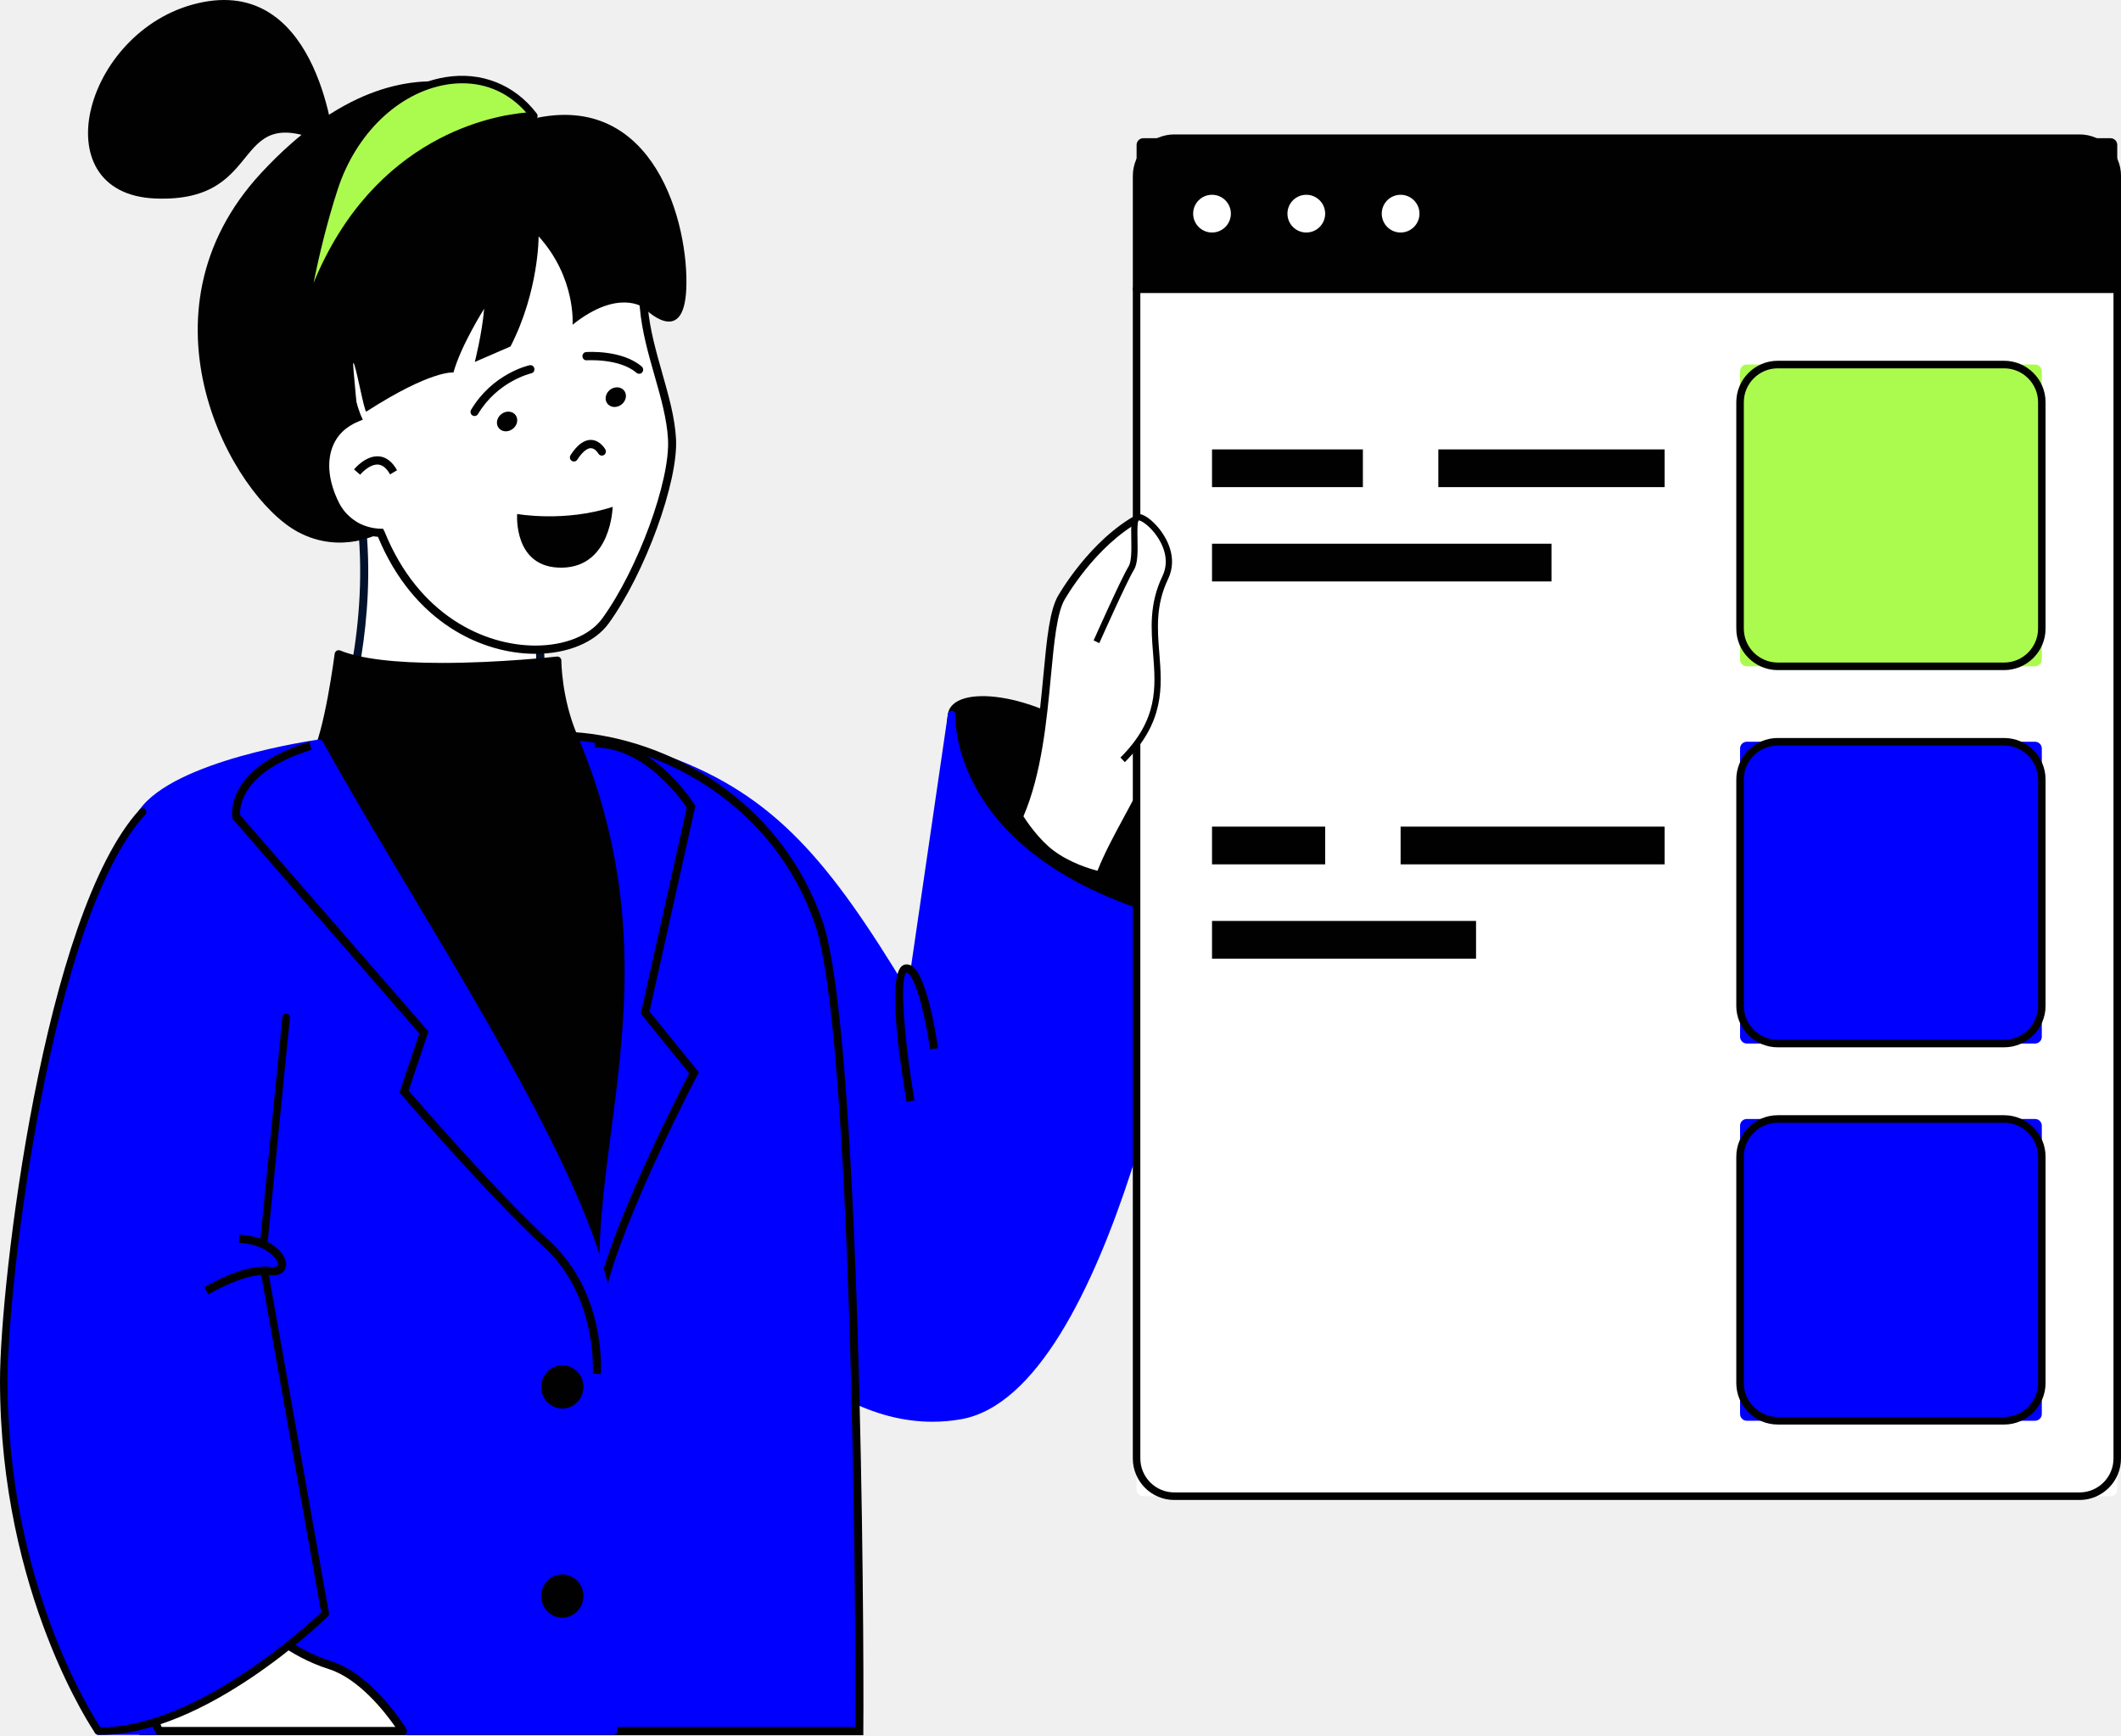
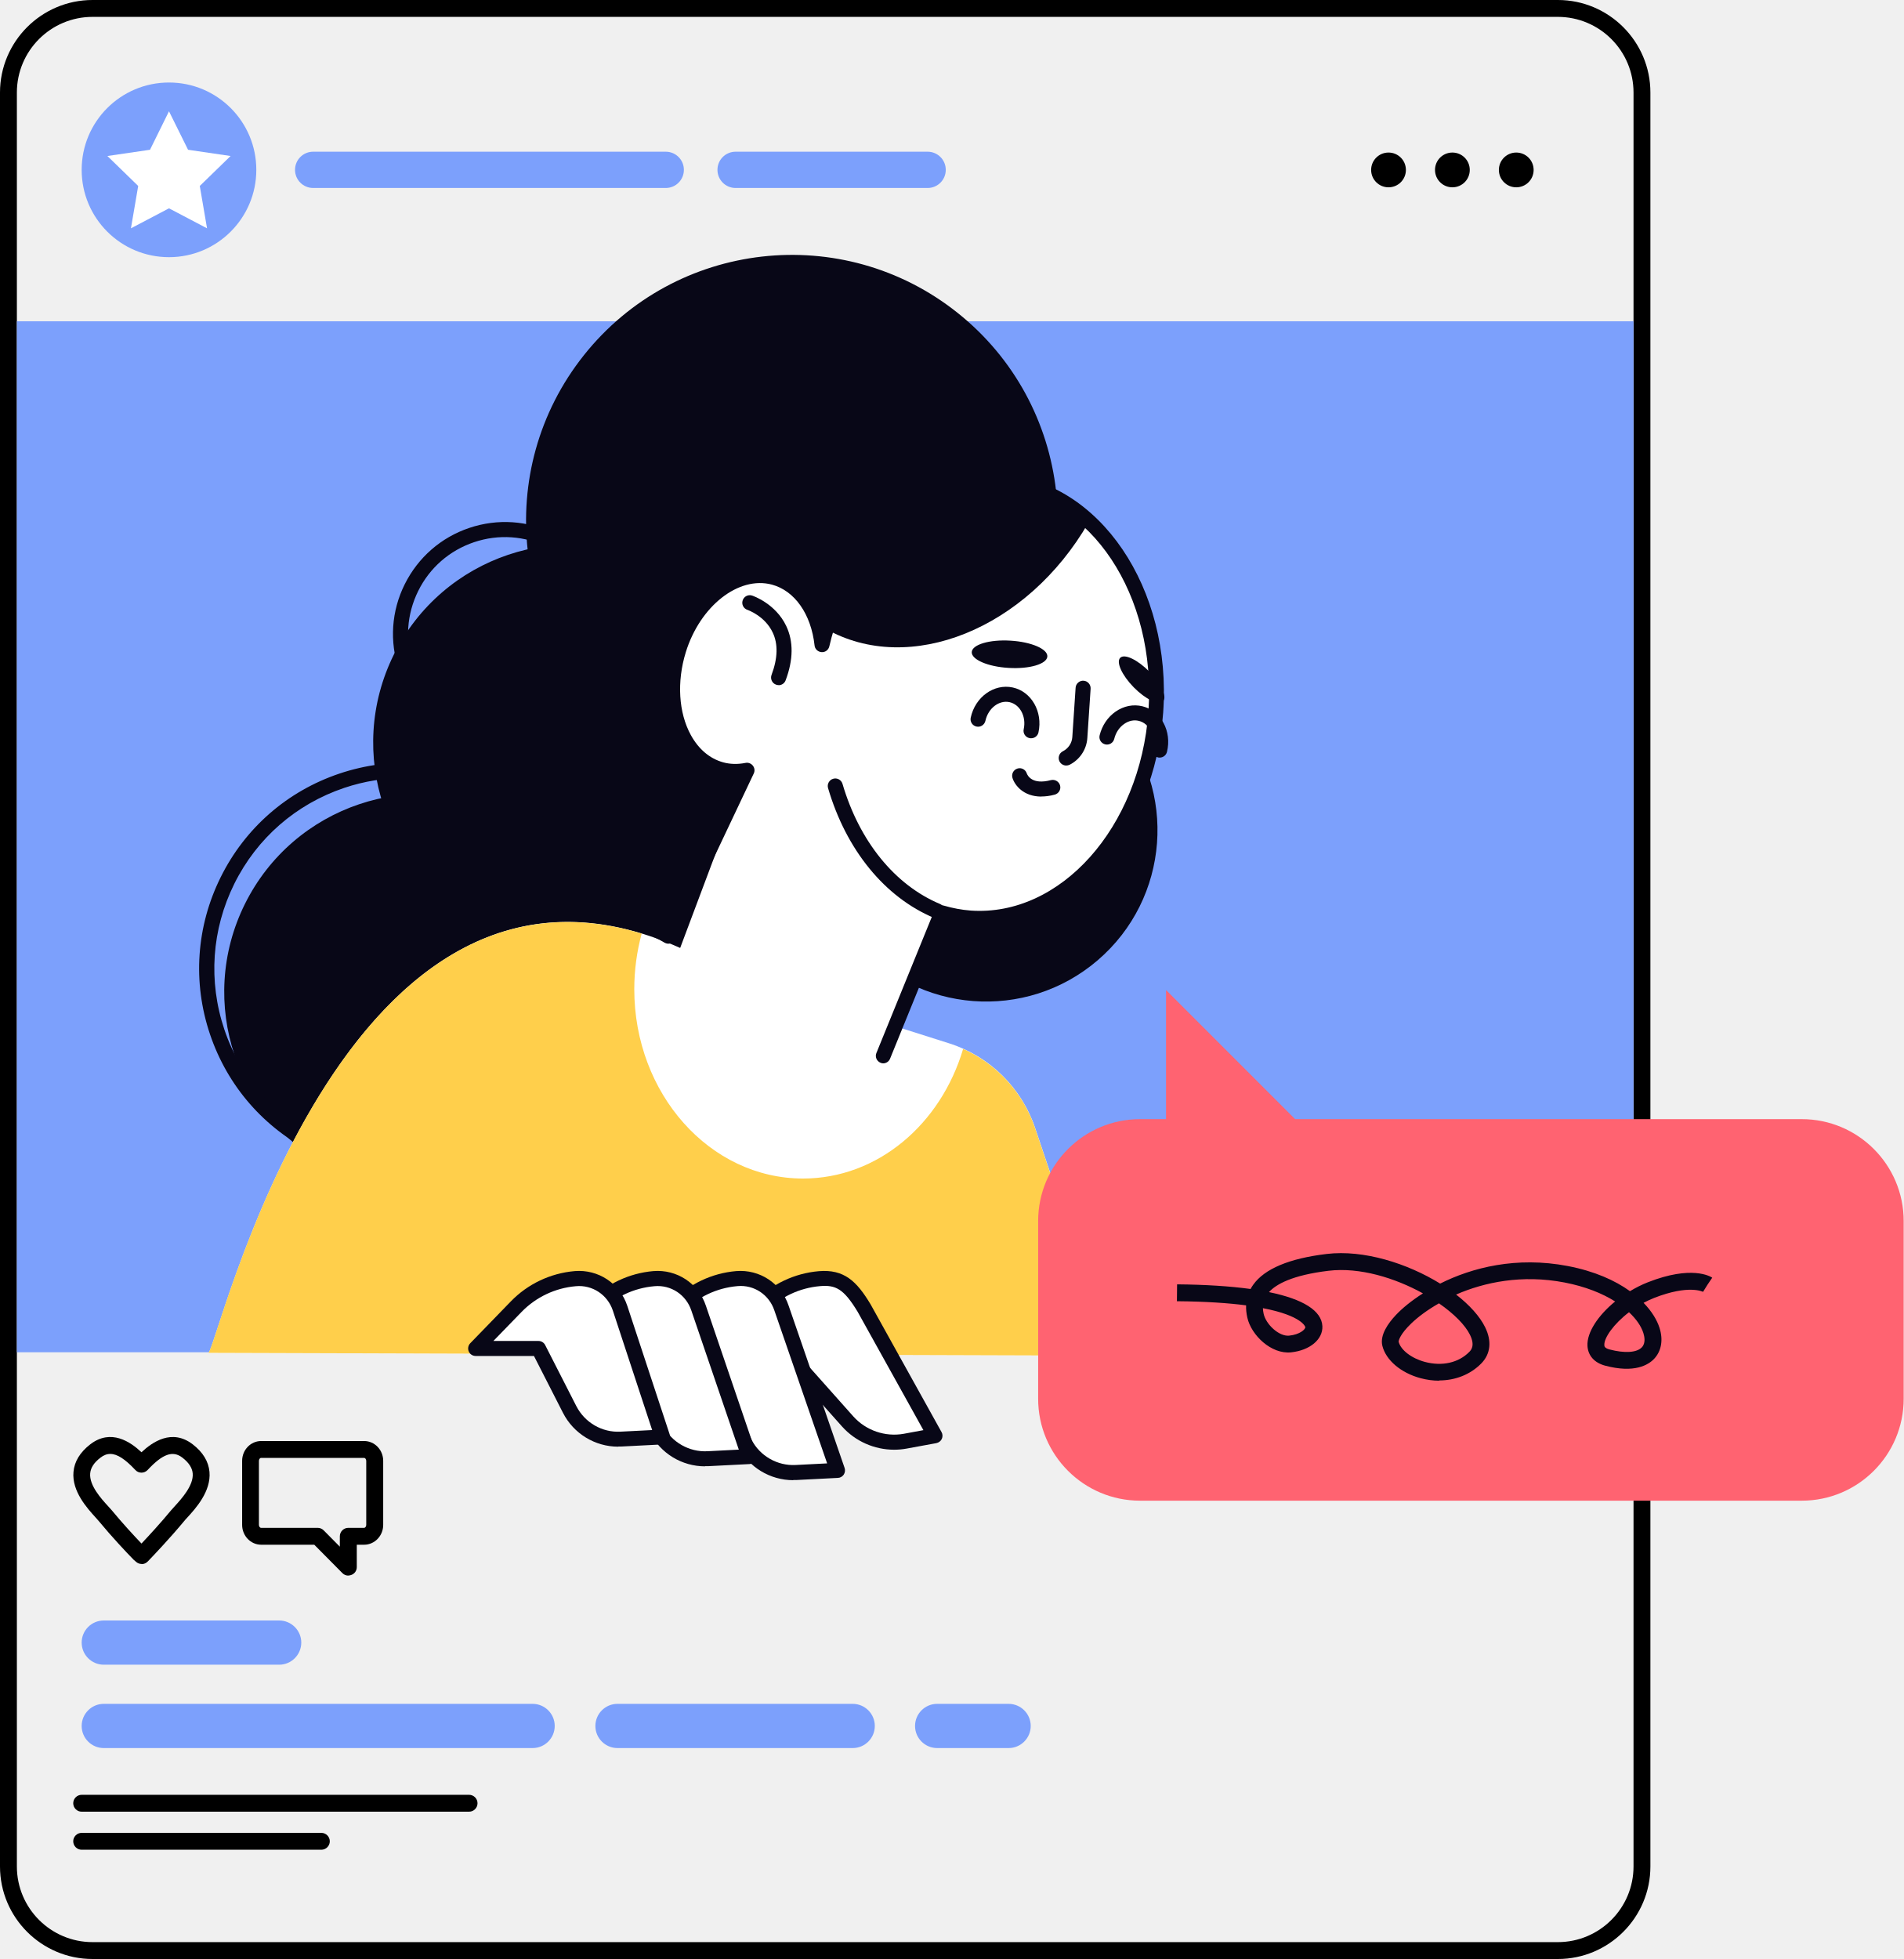
- <svg xmlns="http://www.w3.org/2000/svg" id="Capa_2" data-name="Capa 2" viewBox="0 0 1753.73 1434.58">
+ <svg xmlns="http://www.w3.org/2000/svg" id="Capa_2" data-name="Capa 2" viewBox="0 0 225.65 232.18">
  <defs>
    <style>
      .cls-1 {
        fill: #fff;
      }

      .cls-2 {
-         fill: #abfb4f;
+         fill: #7ca0fc;
      }

      .cls-3 {
-         fill: blue;
+         fill: #ff6371;
      }

      .cls-4 {
-         fill: #010101;
+         fill: #ffcf4b;
      }

      .cls-5 {
-         fill: #01112b;
+         fill: #080717;
      }
    </style>
  </defs>
-   <g id="Capa_1-2" data-name="Capa 1">
+   <g id="Layer_2" data-name="Layer 2">
    <g>
      <g>
+         <path d="M184.65,2c4.95,0,8.97,4.02,8.97,8.97v210.24c0,4.95-4.02,8.97-8.97,8.97H10.97c-4.95,0-8.97-4.02-8.97-8.97V10.97C2,6.02,6.02,2,10.97,2h173.68M184.65,0H10.97C4.92,0,0,4.92,0,10.97v210.24c0,6.05,4.92,10.97,10.97,10.97h173.68c6.05,0,10.97-4.92,10.97-10.97V10.97c0-6.05-4.92-10.97-10.97-10.97h0Z" />
+         <rect class="cls-2" x="2" y="38.08" width="191.62" height="122.19" />
+         <path class="cls-2" d="M30.38,20.13c0,5.71-4.63,10.35-10.35,10.35s-10.35-4.63-10.35-10.35,4.63-10.35,10.35-10.35,10.35,4.63,10.35,10.35Z" />
+         <polygon class="cls-1" points="20.03 13.19 22.29 17.75 27.33 18.49 23.68 22.04 24.54 27.06 20.03 24.69 15.52 27.06 16.38 22.04 12.73 18.49 17.78 17.75 20.03 13.19" />
+         <path d="M16.79,185.36c-.24,0-.47-.08-.66-.25l-.28-.24c-.9-.92-2.55-2.67-4.14-4.59-.1-.11-.22-.25-.37-.42-.99-1.09-2.84-3.11-2.63-5.41.11-1.24.78-2.33,1.99-3.27,2.46-1.89,4.78-.28,6.07.94,1.29-1.21,3.61-2.83,6.07-.94h0c1.21.93,1.88,2.03,1.99,3.27.2,2.31-1.64,4.33-2.64,5.42-.15.16-.28.3-.37.42-1.71,2.06-3.73,4.18-4.31,4.78-.2.2-.46.31-.72.31ZM13.07,172.32c-.41,0-.79.15-1.16.44-.76.58-1.16,1.19-1.22,1.86-.13,1.43,1.33,3.03,2.12,3.89.18.19.33.36.44.49,1.29,1.56,2.63,3.01,3.52,3.94.88-.93,2.28-2.45,3.51-3.94.11-.13.26-.3.44-.49.78-.86,2.25-2.46,2.12-3.89-.06-.66-.46-1.27-1.22-1.86h0c-1.14-.88-2.34-.45-4.12,1.46-.19.2-.45.32-.73.32h0c-.28,0-.54-.11-.73-.32-1.2-1.28-2.14-1.9-2.96-1.9Z" />
+         <path d="M41.29,186.74c-.26,0-.52-.1-.71-.3l-3.33-3.36h-6.29c-1.25,0-2.26-1.06-2.26-2.35v-7.59c0-1.3,1.01-2.35,2.26-2.35h12.2c1.25,0,2.26,1.05,2.26,2.35v7.59c0,1.3-1.02,2.35-2.26,2.35h-.87v2.65c0,.41-.24.77-.62.92-.12.05-.25.08-.38.08ZM30.95,172.79c-.14,0-.26.16-.26.35v7.59c0,.19.12.35.26.35h6.71c.27,0,.52.11.71.3l1.91,1.93v-1.23c0-.55.45-1,1-1h1.87c.14,0,.26-.16.26-.35v-7.59c0-.19-.12-.35-.26-.35h-12.2Z" />
+         <path class="cls-2" d="M63.13,207.18H12.3c-1.44,0-2.62-1.17-2.62-2.62h0c0-1.44,1.17-2.62,2.62-2.62h50.83c1.44,0,2.62,1.17,2.62,2.62h0c0,1.44-1.17,2.62-2.62,2.62Z" />
+         <path class="cls-2" d="M101.07,207.18h-27.88c-1.44,0-2.62-1.17-2.62-2.62h0c0-1.44,1.17-2.62,2.62-2.62h27.88c1.44,0,2.62,1.17,2.62,2.62h0c0,1.44-1.17,2.62-2.62,2.62Z" />
+         <path class="cls-2" d="M119.55,207.18h-8.47c-1.44,0-2.62-1.17-2.62-2.62h0c0-1.44,1.17-2.62,2.62-2.62h8.47c1.44,0,2.62,1.17,2.62,2.62h0c0,1.44-1.17,2.62-2.62,2.62Z" />
+         <path class="cls-2" d="M78.91,22.28h-41.79c-1.19,0-2.15-.96-2.15-2.15h0c0-1.19.96-2.15,2.15-2.15h41.79c1.19,0,2.15.96,2.15,2.15h0c0,1.19-.96,2.15-2.15,2.15Z" />
+         <path class="cls-2" d="M109.95,22.28h-22.76c-1.19,0-2.15-.96-2.15-2.15h0c0-1.19.96-2.15,2.15-2.15h22.76c1.19,0,2.15.96,2.15,2.15h0c0,1.19-.96,2.15-2.15,2.15Z" />
+         <path class="cls-2" d="M33.09,197.3H12.3c-1.44,0-2.62-1.17-2.62-2.62h0c0-1.44,1.17-2.62,2.62-2.62h20.79c1.44,0,2.62,1.17,2.62,2.62h0c0,1.44-1.17,2.62-2.62,2.62Z" />
+         <path d="M55.61,214.72H9.68c-.55,0-1-.45-1-1s.45-1,1-1h45.92c.55,0,1,.45,1,1s-.45,1-1,1Z" />
+         <path d="M38.1,219.23H9.68c-.55,0-1-.45-1-1s.45-1,1-1h28.41c.55,0,1,.45,1,1s-.45,1-1,1Z" />
        <g>
-           <path class="cls-4" d="M786.85,590.74c-15.22,104.35,164.71,204.67,194.64,175.36,11.27-11.02,24.88-40.51-34.11-112.74-62.47-76.41-156.85-87.84-160.54-62.62Z" />
-           <path class="cls-4" d="M964.96,774.36c-16.75,0-39.32-8.16-58.75-18.03-65.76-33.44-132.12-99.68-122.44-166.05h0c.88-6.09,5.91-10.72,14.13-13,30.37-8.41,102.09,13.12,151.89,74.1,59.29,72.61,46.68,104.43,33.89,116.95-4.35,4.23-10.9,6.03-18.73,6.03ZM789.93,591.2c-9.87,67.61,65.81,132.45,119.08,159.55,32.98,16.75,61.18,21.99,70.29,13.13,11.27-11.02,21.81-39.8-34.32-108.54-49.83-60.94-120.12-79-145.43-72.03-4.02,1.1-8.95,3.38-9.62,7.89h0Z" />
-         </g>
-         <g>
-           <path class="cls-3" d="M786.85,590.74l-34.62,237.22c-64.47-107.51-109.83-166.08-199.76-199.46-167.81-62.37-176.22,168.82-74.07,287.53,77.51,90.06,180.6,277.21,315.3,254.34,124.63-21.17,187.79-404.27,187.79-404.27-203.6-49.43-194.64-175.36-194.64-175.36Z" />
-           <path class="cls-3" d="M770.99,1175.43c-98.89,0-179.57-106.96-245.32-194.1-17.58-23.3-34.14-45.29-49.64-63.26-66.91-77.78-88.26-205.45-44.77-267.92,17.66-25.4,53.18-50.28,122.31-24.58,87.07,32.34,132.06,86.19,196.83,193.3l33.38-228.6c.25-1.64,1.77-2.74,3.42-2.62,1.67.15,2.89,1.62,2.77,3.29-.09,1.25-6.12,123.95,192.27,172.11,1.58.39,2.62,1.95,2.35,3.53-2.59,15.74-64.96,385.57-190.35,406.86-7.86,1.34-15.6,1.98-23.24,1.98ZM500.51,621.11c-27.29,0-49.06,10.94-64.14,32.62-42.03,60.36-20.86,184.44,44.4,260.28,15.6,18.12,32.25,40.2,49.89,63.56,69.84,92.56,156.69,207.56,262.53,189.74,115.43-19.61,178.62-363.83,184.74-398.88-146.64-36.46-182.71-113.75-191.48-153.37l-31.15,213.37c-.18,1.31-1.16,2.35-2.47,2.62-1.25.33-2.59-.33-3.29-1.46-66.45-110.8-110.83-165.71-198.18-198.14-18.55-6.92-35.57-10.33-50.86-10.33Z" />
-         </g>
-         <g>
-           <path class="cls-3" d="M474.1,608.68c-51.16-3.32-117.65,7.37-117.65,178.89,0,160.08-92.34,557.55-17.88,643.59h371.93c.58-67.8-1.74-575.43-33.38-667.87-33.99-99.22-125.54-149.57-203.02-154.62Z" />
-           <path class="cls-4" d="M474.32,605.27c-4.29-.27-8.71-.46-13.18-.46-46.36,0-108,18.95-108,182.77,0,52.32-10.02,131.08-20.65,214.5-22.23,174.54-47.45,372.38,3.6,431.38l.97,1.12h376.77v-3.38c.76-86.55-2.31-577.68-33.56-669.02-34.75-101.36-128.46-151.85-205.94-156.91ZM707.22,1427.76h-367.12c-47.69-58.11-22.93-252.85-1-424.8,10.63-83.63,20.71-162.64,20.71-215.38,0-170.25,64.6-178.62,114.09-175.49,75.28,4.9,166.35,53.94,200.06,152.34,30.61,89.32,33.89,568.3,33.26,663.33Z" />
-         </g>
-         <g>
-           <path class="cls-3" d="M571.38,666.97s-32.46-52.41-79.49-52.41l5.6,453c14.92-63.93,76.35-180.63,76.35-180.63l-40.45-49.79,37.98-170.16Z" />
-           <path class="cls-4" d="M574.94,666.37l-.76-1.22c-1.34-2.23-33.99-53.97-82.29-53.97v6.83c40.81,0,70.84,42.09,75.93,49.67l-38.01,170.34,40.05,49.34c-8.25,15.9-61.83,120.42-75.56,179.42l6.42,1.58c14.68-62.74,75.44-178.65,76.08-179.81l1.04-2.01-40.81-50.28,37.92-169.88Z" />
-         </g>
-         <g>
-           <path class="cls-1" d="M448.95,490.18l-150.79-64.87c12.37,93.71-17.11,178.68-17.11,178.68,144.63,95.66,182.73,19.52,182.73,19.52-26.13-50.56-14.83-133.33-14.83-133.33Z" />
-           <path class="cls-5" d="M452.24,490.63l.33-2.62-158.49-68.16.76,5.91c12.13,91.79-16.65,176.21-16.96,177.07l-.88,2.56,2.25,1.43c48.94,32.4,91.18,48.82,125.57,48.82,46.08,0,61.31-29.33,61.91-30.61l.79-1.55-.82-1.58c-25.3-48.98-14.59-130.44-14.46-131.27ZM404.82,648.79c-32.59,0-72.88-15.56-119.81-46.26,4.66-14.68,26.53-89.66,17.17-171.77l143.14,61.55c-1.73,14.59-8.37,84.58,14.62,131.08-3.53,5.54-18.79,25.4-55.12,25.4Z" />
-         </g>
-         <g>
-           <path class="cls-4" d="M474.1,608.68c-13.37-31.52-13.24-62.47-13.24-62.47,0,0-131.88,14.83-180.85-5.27,0,0-8.32,65.94-19.98,85.89-78.85,135.01-133.55,738.73-143.36,804.33h356.73c-.06-30.43,21.47-328.1,19.43-365.38-7.28-129.77,61.1-268.95-18.73-457.11Z" />
-           <path class="cls-4" d="M464.17,546.22c0-.98-.39-1.89-1.1-2.56-.7-.61-1.67-.91-2.59-.85-.49.06-47.27,5.27-94.78,5.27-39.38,0-67.82-3.47-84.45-10.3-.95-.39-2.01-.3-2.93.25-.88.55-1.46,1.46-1.61,2.49-.09.64-8.4,65.45-19.55,84.54-66.21,113.42-114.7,548.3-135.41,733.98-3.93,35.33-6.76,60.85-8.38,71.6-.12.98.15,1.98.76,2.74.64.76,1.56,1.19,2.53,1.19h356.73c.88,0,1.73-.37,2.37-1,.61-.64.98-1.49.98-2.41-.03-12.09,3.41-67.25,7.37-131.14,5.94-94.38,13.28-211.88,12-234.42-2.31-41.85,3.29-84.79,9.2-130.2,12.21-93.84,26.07-200.19-28.17-328.1-12.92-30.43-12.98-60.79-12.98-61.1ZM498.71,934.5c-5.97,45.77-11.57,88.99-9.23,131.48,1.25,22.14-6.09,139.4-11.97,233.63-3.72,59.27-6.95,111.04-7.37,128.16H120.51c1.68-12.46,4.36-36.28,7.89-67.92,20.65-185.29,69.01-619.11,134.46-731.28,10.3-17.54,17.82-67.88,19.89-82.96,17.76,6.18,45.65,9.29,82.96,9.29,40.27,0,79.98-3.68,91.92-4.9.43,9.32,2.53,34.36,13.4,60.06,53.54,126.15,39.81,231.52,27.68,324.44Z" />
-         </g>
-         <g>
-           <path class="cls-3" d="M504.47,1103.58c4.26-104.37-156.85-337.42-240.35-489.08,0,0-117.74,16.51-146.19,56.74-136.47,192.97-44.65,691.86-36.64,759.93h425.92s-7.8-203.81-2.74-327.58Z" />
-           <path class="cls-3" d="M507.21,1434.3H81.29c-1.58,0-2.92-1.19-3.11-2.77-.79-6.76-2.41-17.82-4.57-32.41-20.22-137.26-81.8-554.96,41.76-729.69,28.9-40.87,143.44-57.35,148.32-58.02,1.28-.13,2.56.45,3.17,1.58,20.56,37.34,45.62,79.31,72.18,123.75,80.52,134.7,171.8,287.41,168.51,366.96-4.96,122.22,2.71,325.29,2.77,327.34.03.85-.27,1.67-.86,2.28-.61.61-1.4.98-2.25.98ZM84.06,1428.06h419.92c-.97-26.65-7.27-210.63-2.65-324.6h0c3.2-77.72-87.56-229.58-167.63-363.52-26.16-43.74-50.86-85.09-71.27-122.04-15.93,2.47-116.67,19.37-141.95,55.12C-1.67,845.72,59.63,1261.56,79.8,1398.22c1.89,12.85,3.38,22.96,4.26,29.84Z" />
-         </g>
-         <g>
-           <path class="cls-1" d="M272.85,1376.65c-33.62-10.66-55.12-32.59-55.12-32.59-33.08-27.56-113.91,13.16-105.5,38.86,8.38,25.67,19.4,48.24,19.4,48.24h201.56s-26.77-43.86-60.34-54.52Z" />
-           <path class="cls-4" d="M273.8,1373.39c-32.34-10.26-53.54-31.52-53.97-31.98-7.92-6.61-18.58-9.96-31.68-9.96-27.16,0-62.22,15.99-75.01,34.2-4.48,6.42-5.91,12.76-4.05,18.33,8.34,25.64,19.49,48.49,19.58,48.7.55,1.16,1.7,1.89,2.95,1.89h201.56c1.22,0,2.31-.67,2.92-1.76.58-1.1.55-2.37-.09-3.44-1.13-1.86-27.84-45.11-62.22-55.98ZM133.73,1427.76c-2.81-5.94-11.51-24.98-18.36-45.93-1.13-3.47-.07-7.55,3.16-12.18,10.42-14.83,41.58-31.37,69.62-31.37,11.51,0,20.74,2.83,27.23,8.22.88.92,22.48,22.66,56.46,33.41,25.22,8.01,46.87,36.09,55.03,47.85h-193.15Z" />
-         </g>
-         <g>
-           <path class="cls-3" d="M216.81,1040.91l19.8-199.85-118.69-169.82C41.33,754.51,3.11,1052.27,3.11,1141.38c0,178.17,78.18,289.79,78.18,289.79,86.5,1.61,187.61-96.97,187.61-96.97l-52.08-293.29Z" />
-           <path class="cls-4" d="M83.39,1434.3c-1.64.03-3.62.09-4.66-1.34-.79-1.13-78.73-114.49-78.73-291.58,0-80.71,36.03-385.75,115.64-472.25,1.16-1.28,3.16-1.37,4.39-.18,1.28,1.16,1.37,3.14.18,4.42C41.76,758.64,6.21,1061.25,6.21,1141.38c0,164.95,68.16,273.64,76.75,286.68h.4c78.81,0,170.7-84.15,182.18-94.96l-51.81-291.64c-.03-.27-.06-.58-.03-.85l19.8-199.85c.15-1.7,1.73-2.77,3.41-2.8,1.71.18,2.95,1.7,2.8,3.41l-19.77,199.43,52.02,292.86c.19,1.04-.15,2.07-.91,2.8-4.11,4.02-101.39,97.85-187.67,97.85Z" />
-           <g>
-             <path class="cls-3" d="M197.69,1024.19l-27.08,43.03s31.4-19.09,52.41-16.41c21.02,2.71,8.26-25.34-25.34-26.62Z" />
-             <path class="cls-4" d="M197.81,1020.78l-.24,6.82c18.21.7,28.9,9.47,31.64,15.23.76,1.55.94,2.92.49,3.6-.55.76-2.53,1.46-6.24,1-22.02-2.86-53.24,16.05-54.55,16.84l3.38,5.88c.33-.18,30.58-18.45,50.31-15.96,7.43.94,10.9-1.55,12.52-3.8,1.95-2.83,1.98-6.58.06-10.6-4.14-8.62-17.6-18.24-37.37-19Z" />
-           </g>
-         </g>
-         <g>
-           <path class="cls-1" d="M532.37,254.42c-3.68-41.12-27.9-117.95-144.08-73.49-142.38,54.51-92.8,164.19-92.8,164.19-28.69,11.69-33.07,42.03-18.36,71.69,12.18,24.54,37.67,23.69,37.67,23.69,43.92,109.21,156.12,113.87,185.9,72.79,30.85-42.52,56.87-116.49,54.97-150.39-1.86-33.93-19.82-70.2-23.3-108.48Z" />
-           <path class="cls-4" d="M547.65,308.75c-5.05-17.72-10.29-36.06-11.97-54.63-2.44-27.08-15.62-90.03-85.13-90.03-18.46,0-39.8,4.59-63.47,13.64-49.18,18.85-81.29,46.26-95.39,81.5-15.32,38.22-4.57,73.43-.58,84.09-10.9,5.27-18.67,13.58-22.63,24.27-5.36,14.59-3.35,32.59,5.66,50.74,10.69,21.59,31.03,25,38.37,25.49,29.52,71.27,86.43,96.73,130.17,96.73,26.53,0,49.21-9.41,60.64-25.19,30.06-41.48,57.62-117.07,55.64-152.67-.98-17.51-6-35.21-11.33-53.94ZM498.02,511.25c-10.17,14.11-30.89,22.48-55.31,22.48-42,0-96.82-24.82-124.87-94.53l-1.16-2.1h-2.23c-2.43,0-23.85-.61-34.35-21.84-8.16-16.45-10.05-32.53-5.36-45.25,3.65-9.96,11.05-17.27,21.96-21.69l3.29-1.34-1.49-3.29c-.18-.4-17.54-39.68-.64-81.87,13.37-33.41,44.2-59.54,91.58-77.69,22.9-8.74,43.46-13.18,61.12-13.18,64.05,0,76.23,58.62,78.51,83.78,1.7,19.28,7.04,37.89,12.18,55.94,5.24,18.34,10.14,35.67,11.09,52.45,1.92,34.32-25,107.72-54.33,148.14Z" />
-         </g>
-         <path class="cls-4" d="M437.89,301.96c-1.22.27-30.55,6.94-48.36,36.82-.95,1.58-.46,3.72,1.12,4.69.52.33,1.13.49,1.74.49,1.1,0,2.19-.55,2.83-1.62,16.26-27.26,43.79-33.62,44.06-33.71,1.8-.36,2.93-2.19,2.53-4.02-.37-1.86-2.07-2.99-3.93-2.65Z" />
-         <path class="cls-4" d="M484.67,291.06c-1.83.12-3.2,1.77-3.08,3.65.12,1.86,1.68,3.35,3.54,3.17.27,0,27.07-1.8,41.18,10.36.64.55,1.4.79,2.16.79.94,0,1.89-.39,2.56-1.18,1.18-1.46.98-3.6-.43-4.81-16.17-13.95-44.71-12.06-45.93-11.97Z" />
-         <path class="cls-4" d="M427.6,424.94s-3.47,45.13,37.25,44.37c40.71-.7,41.72-50.28,41.72-50.28-39.62,13-78.97,5.91-78.97,5.91Z" />
-         <path class="cls-4" d="M488.88,363.7c-5.82-.21-11.6,4.02-17.11,12.58-1.01,1.58-.61,3.72.94,4.72.55.39,1.22.58,1.86.58,1.06,0,2.13-.55,2.74-1.52,4.02-6.24,8.22-9.69,11.3-9.53,3.62.12,6.12,4.39,6.15,4.45.92,1.62,2.95,2.17,4.54,1.25,1.58-.94,2.16-3.05,1.22-4.66-.15-.31-4.27-7.58-11.63-7.86Z" />
-         <path class="cls-4" d="M313.45,377.31c-10.96-1.04-20.38,10.3-20.74,10.75l5.08,4.42c.06-.09,7.37-8.99,15.05-8.38,3.62.37,6.88,3.08,9.68,8.1l5.79-3.42c-3.96-7.06-8.95-10.93-14.86-11.48Z" />
-         <path class="cls-4" d="M441.09,98.03s-96.51-93.17-224.79,44.59c-108.58,116.61-24.8,267.7,30,297.15,36.12,19.4,68.49.73,68.49.73-27.41-3.9-78.94-55.7-19.31-95.39.85-.58-4.21-44.46-3.35-45.01,1.64-1.1,9.14,41.18,10.75,40.2,53.84-34.66,72.06-32.34,72.06-32.34,6.27-22.57,25.37-52.66,25.37-52.66-1.73,20.68-7.73,43.95-7.73,43.95l29.54-12.82c23.51-45.77,23.24-91.03,23.24-91.03,31.07,34.35,28.08,73.06,28.08,73.06,37.92-30.27,58.93-14.04,58.93-14.04,0,0,32.92,34.18,35.08-15.59,2.31-53.33-26.16-163.61-126.36-140.79Z" />
-         <path class="cls-4" d="M415.2,341.89c-4.05,2.62-5.51,7.73-3.26,11.36,2.25,3.62,7.34,4.45,11.42,1.76,4.05-2.61,5.51-7.73,3.26-11.36-2.25-3.62-7.34-4.41-11.42-1.77Z" />
-         <path class="cls-4" d="M505.08,321.76c-4.05,2.68-5.51,7.73-3.26,11.36,2.25,3.66,7.37,4.45,11.39,1.8,4.08-2.65,5.54-7.73,3.29-11.36-2.23-3.62-7.37-4.41-11.42-1.79Z" />
-         <path class="cls-4" d="M167.96,1.73c-97.15,18.7-135.83,158.61-39.38,162.39,96.45,3.78,57.8-86.8,148.04-42,0,0-11.54-139.09-108.67-120.39Z" />
-         <g>
-           <path class="cls-3" d="M748.69,800.86c-13.85,3.29,4.17,109.52,4.17,109.52l19.43-43.31s-9.69-69.5-23.61-66.21Z" />
-           <path class="cls-4" d="M747.93,797.54c-14.74,3.47-5.3,72.54,1.64,113.38l6.58-1.13c-9.13-53.72-12.15-102.11-6.67-105.62,0,0,.46-.13,1.16.36,7.73,5.45,15.35,41.54,18.36,62.98l6.61-.91c-.85-5.97-8.52-58.72-21.23-67.64-2.55-1.86-4.93-1.8-6.46-1.43Z" />
-         </g>
-         <g>
-           <path class="cls-3" d="M195.41,675.38l155.08,178.23-16.41,48.88s59.15,68.8,104.61,113.26l-182.06-399.18c-68.13,21.2-61.21,58.81-61.21,58.81Z" />
-           <path class="cls-4" d="M454.31,1025.99c-42.18-38.71-106.57-112.87-116.43-124.29l16.39-48.88-155.69-178.89c-.46-5.64-.12-35.67,59.02-54.09l-1.95-6.52c-70.17,21.83-63.8,61.06-63.5,62.71l.15.94,154.41,177.44-16.39,48.85,1.28,1.49c.7.82,72.42,84.27,118.26,126.33,44.44,40.75,40.33,103.85,40.27,104.49l6.64.52c.18-2.71,4.45-67.03-42.46-110.1Z" />
-         </g>
-         <path class="cls-4" d="M464.94,1128.74c-9.62,0-17.42,8.01-17.42,17.88s7.8,17.91,17.42,17.91,17.48-8.01,17.48-17.91-7.86-17.88-17.48-17.88Z" />
-         <path class="cls-4" d="M464.94,1301.64c-9.62,0-17.42,8.04-17.42,17.91s7.8,17.9,17.42,17.9,17.48-8.07,17.48-17.9-7.86-17.91-17.48-17.91Z" />
-         <g>
-           <path class="cls-2" d="M276.45,155.11c-19.16,58.44-27.26,117.92-27.26,117.92,49.58-178.59,192.21-177.19,192.21-177.19-45.07-59.33-136.87-26.41-164.95,59.27Z" />
-           <path class="cls-4" d="M249.19,276.17c-.21,0-.43-.03-.64-.06-1.58-.33-2.68-1.86-2.43-3.5.06-.58,8.34-60.42,27.38-118.47h0c15.68-47.85,52.75-83.27,94.44-90.3,29.76-4.97,57.59,5.94,75.95,30.12.7.94.82,2.23.31,3.29-.55,1.04-1.62,1.7-2.8,1.7h-.06c-2.65,0-141.07,1.64-189.13,174.94-.4,1.37-1.64,2.29-3.02,2.29ZM382.37,68.85c-4.39,0-8.86.37-13.4,1.13-39.44,6.64-74.59,40.45-89.57,86.1h0c-9.11,27.81-15.72,56.01-20.16,77.82,50.4-122.25,149.84-138.67,175.85-140.86-13.95-15.83-32.19-24.18-52.72-24.18ZM276.45,155.11h.09-.09Z" />
+           <path d="M166.64,20.14c0,1.14-.92,2.06-2.06,2.06s-2.06-.92-2.06-2.06.92-2.06,2.06-2.06,2.06.92,2.06,2.06Z" />
+           <path d="M174.21,20.14c0,1.14-.92,2.06-2.06,2.06s-2.06-.92-2.06-2.06.92-2.06,2.06-2.06,2.06.92,2.06,2.06Z" />
+           <path d="M181.78,20.14c0,1.14-.92,2.06-2.06,2.06s-2.06-.92-2.06-2.06.92-2.06,2.06-2.06,2.06.92,2.06,2.06Z" />
        </g>
      </g>
      <g>
-         <g>
-           <path class="cls-1" d="M1000.32,483.97c-6.82-11.39-12.27-12.98-43.43-7.67-21.65,3.68-31.15,21.17-31.15,21.17,0,0,7.43-29.15,22.75-42,23.11-19.43,43.76-46.42,8.8-34.39-34.99,12.06-63.53,45.93-79.46,72.58-15.9,26.62-7.55,119.21-35.12,181.49,0,0,11.36,19.09,26.37,30.45,18,13.56,40.33,17.97,40.33,17.97,10.63-28.33,29.64-55.88,45.32-91.46,6.97-15.9,1.98-19.58,16.47-15.38,10.11,2.89,35.15-2.95,41.48-16.29,5.82-12.21,5.11-28.57,5.11-28.57,0,0,1.62-6.67,1.22-10.23-1.18-10.44,3.11-21.19-6.73-39.59-9.87-18.36-5.15-26.68-11.97-38.07Z" />
-           <path class="cls-4" d="M909.41,726.67c-.21,0-.39,0-.61-.06-.94-.19-23.24-4.69-41.6-18.52-15.32-11.61-26.68-30.55-27.17-31.34-.51-.88-.58-1.95-.18-2.86,15.23-34.42,19.46-79.28,22.84-115.28,2.86-30.31,5.11-54.24,12.45-66.55,8.13-13.58,37.95-59.05,81.13-73.91,8.46-2.92,18.64-5.51,21.96.33,5.84,10.32-22.08,34.6-27.75,39.35-7.49,6.3-13.06,16.9-16.69,25.67,5.36-4.39,12.79-8.62,22.57-10.3,31.8-5.39,38.74-4.02,46.62,9.14,3.44,5.76,4.2,10.81,5.03,16.14.92,5.9,1.92,12.61,7.01,22.05,7.52,14.07,7.21,24.18,6.97,32.31-.09,2.95-.18,5.76.12,8.44.37,3.56-.82,9.2-1.19,10.87.07,2.81.19,17.85-5.45,29.6-7.31,15.44-34.42,21.02-45.13,17.94-4.24-1.22-6.58-1.74-7.43-1.4-.37.33-.98,2.44-1.49,4.14-.76,2.65-1.83,6.3-3.84,10.9-7.37,16.69-15.32,31.4-23.02,45.62-8.56,15.8-16.63,30.76-22.24,45.68-.45,1.22-1.64,2.01-2.92,2.01ZM846.21,674.89c2.86,4.48,12.67,19.07,24.76,28.2,13.71,10.32,30.27,15.23,36.48,16.81,5.7-14.46,13.46-28.78,21.63-43.92,7.64-14.1,15.53-28.69,22.78-45.13,1.86-4.23,2.83-7.52,3.6-10.14,2.65-9.11,5.15-10.3,16.6-7.01,8.8,2.53,32.19-2.83,37.83-14.62,5.39-11.33,4.81-26.96,4.81-27.11-.03-.27,0-.58.06-.85.58-2.38,1.4-6.98,1.16-9.17-.33-3.08-.25-6.09-.15-9.29.24-7.8.52-16.6-6.21-29.17-5.61-10.42-6.7-17.67-7.67-24.06-.79-5.12-1.4-9.17-4.24-13.89-5.48-9.17-8.52-11.57-40.23-6.18-19.8,3.35-28.85,19.43-28.93,19.58-.79,1.4-2.44,1.95-3.9,1.4-1.46-.58-2.25-2.13-1.86-3.65.3-1.22,7.86-30.27,23.75-43.64,19.25-16.17,27.38-29.09,26.35-31.49h0s-2.47-1.7-14.53,2.5c-41.15,14.16-69.96,58.08-77.78,71.21-6.64,11.08-8.93,35.57-11.61,63.93-3.38,35.93-7.58,80.55-22.69,115.7Z" />
-         </g>
-         <path class="cls-4" d="M961,528.4c-17.36,2.95-19.74-.39-20.01-1.06-2.16-5.12,13.83-21.59,29.91-33.93l-3.14-4.23c-8.58,6.61-36.3,28.96-31.52,40.23,2.32,5.48,10.48,6.83,25.68,4.24,44.83-7.61,44.8-38.13,44.77-38.43l-5.17.06c.03.27.06,26.25-40.51,33.13Z" />
-         <path class="cls-4" d="M974.37,568.39c-15.93,2.71-26.22,1.12-29.82-4.57-4.81-7.61,2.68-22.23,5.97-27.22l-4.29-3.02c-.58.85-13.68,20.98-6.03,33.07,4.87,7.73,16.66,10.08,35.05,6.95,44.86-7.61,44.8-38.13,44.8-38.44l-5.18.07c.03.27.03,26.28-40.51,33.17Z" />
-         <path class="cls-4" d="M976.23,598.33c-18.06,3.08-22.2-.52-23.14-2.23-2.38-4.29,3.65-13.12,5.97-15.87l-3.96-3.48c-1.12,1.37-11.08,13.62-6.52,21.93,3.35,5.97,12.67,7.59,28.57,4.87,35.54-6.03,44.22-36.36,44.55-37.64l-4.96-1.5c-.33,1.19-8.26,28.42-40.51,33.9Z" />
+         <circle class="cls-5" cx="116.89" cy="98.4" r="20.31" transform="translate(-35.9 99.83) rotate(-40.63)" />
+         <circle class="cls-5" cx="67.73" cy="88.01" r="23.49" transform="translate(-41.22 109.55) rotate(-63.6)" />
+         <circle class="cls-5" cx="50.07" cy="117.57" r="23.49" transform="translate(-77.5 110.15) rotate(-63.6)" />
+         <path class="cls-5" d="M47.98,139.19c-3.71,0-7.4-.86-10.82-2.55-5.83-2.9-10.19-7.89-12.27-14.06-2.08-6.17-1.63-12.78,1.27-18.62,2.89-5.83,7.89-10.19,14.06-12.27,6.17-2.08,12.78-1.63,18.62,1.27,5.83,2.9,10.19,7.89,12.27,14.06,2.08,6.17,1.63,12.78-1.27,18.62s-7.89,10.19-14.06,12.27c-2.55.86-5.18,1.29-7.8,1.29ZM47.99,92.2c-2.38,0-4.81.38-7.19,1.18-5.72,1.93-10.35,5.96-13.03,11.37-2.68,5.41-3.1,11.54-1.18,17.26,3.98,11.81,16.82,18.18,28.63,14.21,11.81-3.98,18.18-16.82,14.21-28.63-3.17-9.43-12-15.39-21.44-15.39Z" />
+         <path class="cls-5" d="M59.87,88.42c-5.54,0-10.73-3.5-12.59-9.04h0c-1.13-3.36-.89-6.96.69-10.13,1.58-3.17,4.29-5.55,7.65-6.68,3.36-1.13,6.96-.89,10.13.69,3.17,1.58,5.55,4.29,6.68,7.65,2.33,6.94-1.41,14.48-8.34,16.81-1.4.47-2.82.69-4.22.69ZM48.97,78.81c2.02,6,8.55,9.24,14.55,7.22,6-2.02,9.24-8.55,7.22-14.55-.98-2.91-3.03-5.26-5.78-6.62-2.75-1.36-5.86-1.58-8.77-.6-2.91.98-5.26,3.03-6.62,5.78-1.36,2.75-1.58,5.86-.6,8.77h0Z" />
+         <circle class="cls-5" cx="93.87" cy="61.73" r="31.51" transform="translate(-12.9 96.7) rotate(-51.47)" />
+         <circle class="cls-5" cx="80.88" cy="111.44" r="20.31" />
+         <path class="cls-1" d="M24.69,160.34c.98.19,15.7-65.92,55.93-47.99l7.91-21.06c-1.02.2-2.05.19-3.06-.09-4.71-1.3-7.03-7.7-5.04-14.15,1.83-5.95,6.9-9.82,11.3-8.63,3.18.86,5.27,4.03,5.71,7.97,2.7-11.68,11.48-19.99,21.25-19.3,11.14.79,19.35,13.01,18.33,27.29-1.02,14.28-10.88,25.21-22.02,24.41-1.16-.08-2.29-.3-3.39-.62l-5.12,13.58,5.99,1.9c4.81,1.52,8.6,5.25,10.21,10.03l9.08,26.98" />
+         <path class="cls-5" d="M97.32,74.19c.17.11.34.22.52.32,9.94,5.68,23.91.04,31.19-12.6.08-.14.16-.29.24-.43-3.01-2.8-6.69-4.57-10.75-4.87-9.43-.68-17.94,6.77-21.2,17.58Z" />
+         <path class="cls-5" d="M111.07,108.87c-.12,0-.23-.02-.34-.07-5.85-2.45-10.43-8.06-12.58-15.39-.14-.47.13-.97.6-1.11.48-.14.97.13,1.11.6,2,6.81,6.21,12,11.56,14.24.45.19.67.71.48,1.17-.14.34-.47.55-.82.55Z" />
+         <path class="cls-5" d="M132.78,77.96c-.51.51.2,2.07,1.6,3.5,1.4,1.42,2.95,2.17,3.47,1.66.51-.51-.2-2.07-1.6-3.5-1.4-1.42-2.95-2.17-3.47-1.66Z" />
+         <path class="cls-5" d="M115.18,77.28c-.05.89,1.91,1.74,4.38,1.88,2.47.15,4.52-.46,4.58-1.35s-1.91-1.74-4.38-1.88c-2.47-.15-4.52.46-4.58,1.35Z" />
+         <path class="cls-5" d="M126.38,90.73c-.33,0-.64-.18-.8-.49-.22-.44-.04-.98.4-1.2.65-.33,1.07-.96,1.12-1.68l.39-5.85c.03-.49.47-.87.95-.83.49.03.86.46.83.95l-.39,5.85c-.09,1.34-.89,2.55-2.1,3.16-.13.06-.26.09-.4.09Z" />
+         <path class="cls-5" d="M123.43,94.41c-2.12,0-3.15-1.34-3.42-2.2-.15-.47.11-.97.58-1.12.47-.15.96.11,1.11.57.09.24.63,1.39,2.86.8.47-.12.96.16,1.09.63.13.48-.16.96-.63,1.09-.59.16-1.12.22-1.59.22Z" />
+         <path class="cls-5" d="M92.28,81.2c-.1,0-.21-.02-.31-.06-.46-.17-.69-.69-.52-1.15.74-1.97.79-3.67.13-5.04-.93-1.96-2.96-2.66-2.99-2.67-.47-.16-.72-.66-.56-1.13.16-.47.66-.72,1.13-.56.11.04,2.77.95,4.03,3.6.87,1.83.85,4-.07,6.44-.13.36-.47.58-.83.58Z" />
+         <path class="cls-5" d="M104.71,126.03c-.11,0-.23-.02-.34-.07-.46-.19-.68-.71-.49-1.16l6.9-16.95c.17-.42.63-.65,1.08-.52,1.06.31,2.14.51,3.2.59,10.62.74,20.08-9.82,21.06-23.59.98-13.76-6.87-25.58-17.5-26.34-9.12-.64-17.67,7.17-20.32,18.61-.1.42-.46.72-.92.69-.43-.03-.79-.36-.83-.79-.41-3.72-2.35-6.48-5.05-7.21-3.95-1.06-8.53,2.54-10.22,8.03-1.07,3.48-.85,7.14.6,9.79.92,1.68,2.24,2.8,3.83,3.24.83.23,1.72.25,2.65.07.33-.07.67.06.88.33.21.27.25.62.1.93l-9.31,19.66c-.11.23-.31.4-.55.47-.24.07-.5.04-.72-.09-2.75-1.66-8.22-3.32-15.8-4.83-7.52-1.49-15.08,1.73-19.26,8.2-.27.41-.82.53-1.23.27-.41-.27-.53-.82-.27-1.23,4.58-7.09,12.86-10.62,21.1-8.99,7.19,1.42,12.4,2.96,15.51,4.57l8.23-17.39c-.62,0-1.24-.09-1.83-.26-2.06-.57-3.76-1.99-4.92-4.1-1.67-3.06-1.95-7.23-.74-11.17,1.97-6.39,7.53-10.53,12.38-9.23,2.5.67,4.47,2.63,5.55,5.36,3.62-10.48,12.17-17.37,21.24-16.71,11.61.83,20.21,13.5,19.15,28.24-1.02,14.24-10.66,25.28-21.77,25.28-.4,0-.8-.01-1.2-.04-.93-.07-1.87-.21-2.8-.44l-6.6,16.22c-.14.35-.47.56-.83.56Z" />
+         <path class="cls-4" d="M114.16,124.31c-2.64,8.93-10.14,15.37-18.98,15.37-11.04,0-20-10.05-20-22.44,0-2.29.31-4.5.88-6.59-36.79-11.2-50.44,49.87-51.38,49.69l107.08.33-9.08-26.98c-1.42-4.21-4.53-7.59-8.53-9.38Z" />
+         <path class="cls-5" d="M122.21,87.5c-.06,0-.13,0-.19-.02-.48-.1-.79-.58-.68-1.06.32-1.49-.43-2.92-1.68-3.2-1.25-.27-2.53.72-2.86,2.21-.11.48-.58.79-1.06.68-.48-.1-.79-.58-.68-1.06.53-2.45,2.76-4.05,4.98-3.57,2.21.48,3.58,2.87,3.05,5.32-.09.42-.46.7-.87.7Z" />
+         <path class="cls-5" d="M137.44,89.79c-.07,0-.14,0-.21-.03-.48-.12-.77-.6-.65-1.08.37-1.48-.35-2.94-1.59-3.24-.58-.15-1.2-.02-1.74.36-.58.4-1,1.03-1.18,1.77-.12.48-.6.77-1.08.65-.48-.12-.77-.6-.65-1.08.29-1.16.96-2.15,1.89-2.8.97-.67,2.1-.9,3.19-.63,2.2.54,3.5,2.97,2.9,5.4-.1.41-.46.68-.87.68Z" />
      </g>
      <g>
        <g>
-           <g>
-             <path class="cls-1" d="M939.77,239.01h810.85v992.42c0,3.07-2.49,5.56-5.56,5.56h-799.74c-3.07,0-5.56-2.49-5.56-5.56V239.01h0Z" />
-             <path class="cls-4" d="M1719.44,1240.12h-748.48c-18.91,0-34.3-15.41-34.3-34.32V239.01c0-1.7,1.37-3.1,3.11-3.1h810.85c1.74,0,3.11,1.4,3.11,3.1v966.79c0,18.91-15.38,34.32-34.3,34.32ZM942.88,242.14v963.65c0,15.47,12.61,28.08,28.08,28.08h748.48c15.47,0,28.08-12.61,28.08-28.08V242.14h-804.64Z" />
-           </g>
-           <g>
-             <path class="cls-4" d="M945.33,114.26h799.74c3.07,0,5.56,2.49,5.56,5.56v119.19h-810.85v-119.19c0-3.07,2.49-5.56,5.56-5.56Z" />
-             <path class="cls-4" d="M1750.63,242.14h-810.85c-1.74,0-3.11-1.4-3.11-3.14v-93.56c0-18.91,15.38-34.3,34.3-34.3h748.48c18.91,0,34.3,15.38,34.3,34.3v93.56c0,1.74-1.37,3.14-3.11,3.14ZM942.88,235.91h804.64v-90.45c0-15.48-12.61-28.05-28.08-28.05h-748.48c-15.47,0-28.08,12.58-28.08,28.05v90.45Z" />
-           </g>
-           <path class="cls-1" d="M1017.74,176.63c0,8.62-6.97,15.6-15.59,15.6s-15.6-6.97-15.6-15.6,6.97-15.59,15.6-15.59,15.59,7.01,15.59,15.59Z" />
-           <path class="cls-1" d="M1095.7,176.63c0,8.62-6.97,15.6-15.59,15.6s-15.6-6.97-15.6-15.6,6.98-15.59,15.6-15.59,15.59,7.01,15.59,15.59Z" />
-           <path class="cls-1" d="M1173.68,176.63c0,8.62-6.98,15.6-15.6,15.6s-15.59-6.97-15.59-15.6,6.97-15.59,15.59-15.59,15.6,7.01,15.6,15.59Z" />
+           <path class="cls-1" d="M92.78,159.82h-7.46l4.81-4.96c1.86-1.91,4.35-3.09,7-3.32h0c2.37-.2,3.58.64,5.3,3.5l8.4,15.11-3.54.65c-2.53.46-5.11-.42-6.82-2.34l-7.69-8.64Z" />
+           <path class="cls-5" d="M105.98,171.82c-2.33,0-4.6-.99-6.18-2.76l-7.43-8.34h-7.06c-.36,0-.68-.21-.82-.54-.14-.33-.07-.71.18-.97l4.81-4.96c2-2.07,4.69-3.34,7.57-3.59,3-.25,4.49,1.18,6.14,3.93l8.41,15.14c.14.25.15.55.03.81-.12.26-.36.44-.65.5l-3.54.65c-.49.09-.98.13-1.47.13ZM87.43,158.93h5.35c.25,0,.5.11.67.3l7.69,8.64c1.49,1.67,3.79,2.46,5.99,2.06l2.32-.43-7.79-14.02c-1.67-2.76-2.62-3.2-4.45-3.05-2.45.21-4.73,1.29-6.44,3.05l-3.34,3.44Z" />
        </g>
        <g>
-           <rect class="cls-2" x="1438.76" y="301.38" width="249.49" height="249.49" rx="5.56" ry="5.56" />
-           <path class="cls-4" d="M1657.06,554.01h-187.12c-18.91,0-34.3-15.41-34.3-34.32v-187.12c0-18.91,15.38-34.3,34.3-34.3h187.12c18.91,0,34.3,15.38,34.3,34.3v187.12c0,18.91-15.38,34.32-34.3,34.32ZM1469.95,304.52c-15.47,0-28.08,12.58-28.08,28.05v187.12c0,15.47,12.61,28.08,28.08,28.08h187.12c15.48,0,28.08-12.61,28.08-28.08v-187.12c0-15.47-12.61-28.05-28.08-28.05h-187.12Z" />
+           <path class="cls-1" d="M82.97,159.82h-7.46l4.81-4.96c1.86-1.91,4.34-3.09,7-3.32h0c2.37-.2,4.56,1.25,5.3,3.5l6.63,19.23-4.91.25c-2.54.13-4.92-1.25-6.08-3.51l-5.3-11.19Z" />
+           <path class="cls-5" d="M94.02,175.43c-2.75,0-5.29-1.54-6.55-4.01l-5.07-10.71h-6.89c-.36,0-.68-.21-.82-.54-.14-.33-.07-.71.18-.97l4.81-4.96c2.01-2.07,4.69-3.34,7.57-3.59,2.79-.23,5.35,1.45,6.23,4.11l6.63,19.22c.09.26.05.56-.1.79-.16.23-.41.38-.69.39l-4.91.25c-.12,0-.25,0-.38,0ZM77.62,158.93h5.35c.34,0,.66.2.81.51l5.3,11.19c.98,1.93,3.07,3.12,5.23,3l3.73-.19-6.25-18.11c-.62-1.88-2.41-3.08-4.38-2.9-2.44.21-4.73,1.29-6.44,3.05l-3.34,3.44Z" />
        </g>
        <g>
-           <rect class="cls-3" x="1438.76" y="613.25" width="249.49" height="249.49" rx="5.56" ry="5.56" />
-           <path class="cls-4" d="M1657.06,865.88h-187.12c-18.91,0-34.3-15.41-34.3-34.32v-187.12c0-18.91,15.38-34.3,34.3-34.3h187.12c18.91,0,34.3,15.38,34.3,34.3v187.12c0,18.91-15.38,34.32-34.3,34.32ZM1469.95,616.39c-15.47,0-28.08,12.58-28.08,28.05v187.12c0,15.47,12.61,28.08,28.08,28.08h187.12c15.48,0,28.08-12.61,28.08-28.08v-187.12c0-15.47-12.61-28.05-28.08-28.05h-187.12Z" />
+           <path class="cls-1" d="M73.16,159.82h-7.46l4.81-4.96c1.86-1.91,4.34-3.09,7-3.32h0c2.37-.2,4.56,1.25,5.3,3.5l6,17.59-4.91.25c-2.54.13-4.92-1.25-6.08-3.51l-4.66-9.56Z" />
+           <path class="cls-5" d="M83.57,173.79c-2.75,0-5.29-1.54-6.54-4.01l-4.43-9.07h-6.9c-.36,0-.68-.21-.82-.54-.14-.33-.07-.71.18-.97l4.81-4.96c2.01-2.07,4.69-3.34,7.57-3.59,2.78-.23,5.35,1.45,6.23,4.11l5.99,17.58c.09.26.05.56-.11.79-.16.23-.41.38-.69.39l-4.91.25c-.13,0-.25,0-.38,0ZM67.8,158.93h5.35c.34,0,.65.19.8.5l4.66,9.56c.99,1.94,3.07,3.12,5.23,3.01l3.73-.19-5.62-16.47c-.62-1.88-2.41-3.08-4.38-2.9-2.45.21-4.73,1.29-6.44,3.05l-3.34,3.44Z" />
        </g>
        <g>
-           <rect class="cls-3" x="1438.76" y="925.12" width="249.49" height="249.49" rx="5.56" ry="5.56" />
-           <path class="cls-4" d="M1657.06,1177.75h-187.12c-18.91,0-34.3-15.41-34.3-34.32v-187.12c0-18.91,15.38-34.3,34.3-34.3h187.12c18.91,0,34.3,15.38,34.3,34.3v187.12c0,18.91-15.38,34.32-34.3,34.32ZM1469.95,928.25c-15.47,0-28.08,12.58-28.08,28.05v187.12c0,15.47,12.61,28.08,28.08,28.08h187.12c15.48,0,28.08-12.61,28.08-28.08v-187.12c0-15.48-12.61-28.05-28.08-28.05h-187.12Z" />
-         </g>
-         <g>
-           <rect class="cls-4" x="1189.27" y="371.55" width="187.12" height="31.19" />
-           <rect class="cls-4" x="1002.15" y="371.55" width="124.74" height="31.19" />
-           <rect class="cls-4" x="1002.15" y="449.52" width="280.68" height="31.19" />
-         </g>
-         <g>
-           <rect class="cls-4" x="1158.08" y="683.42" width="218.31" height="31.19" />
-           <rect class="cls-4" x="1002.15" y="683.42" width="93.56" height="31.19" />
-           <rect class="cls-4" x="1002.15" y="761.39" width="218.31" height="31.19" />
+           <path class="cls-1" d="M63.83,159.82h-7.46l4.81-4.96c1.86-1.91,4.35-3.09,7-3.32h0c2.37-.2,4.56,1.25,5.3,3.5l5.03,15.27-4.91.25c-2.54.13-4.92-1.24-6.08-3.51l-3.69-7.23Z" />
+           <path class="cls-5" d="M73.28,171.46c-2.75,0-5.29-1.54-6.55-4.01l-3.44-6.74h-6.91c-.36,0-.68-.21-.82-.54-.14-.33-.07-.71.18-.97l4.81-4.96c2.01-2.07,4.69-3.34,7.57-3.59,2.78-.23,5.35,1.45,6.23,4.11l5.03,15.26c.09.26.05.55-.11.78-.16.23-.41.37-.69.39l-4.91.25c-.12,0-.25,0-.38,0ZM58.48,158.93h5.35c.33,0,.64.19.79.49l3.69,7.23c1,1.95,3.05,3.15,5.24,3.03l3.75-.19-4.66-14.16c-.62-1.87-2.42-3.07-4.38-2.89-2.45.21-4.73,1.29-6.44,3.05l-3.34,3.44Z" />
        </g>
      </g>
-       <g>
-         <path class="cls-1" d="M940.9,427.68c-6.45,1.67.46,32.34-5.54,42.06-6,9.71-28.75,60.85-28.75,60.85l21.65,97.61c55.09-55.03,9.44-97.03,35.21-150.61,12.21-25.4-16.11-51.59-22.57-49.91Z" />
-         <path class="cls-4" d="M940.26,425.12c-5.24,1.37-5.12,9.57-4.87,20.95.15,8.08.33,18.09-2.23,22.23-6.03,9.75-27.99,59.09-28.9,61.18l4.69,2.23c.24-.52,22.75-51.08,28.59-60.55,3.38-5.48,3.2-15.5,2.99-25.18-.09-5.76-.27-14.53.98-15.72,1.64-.21,8.64,3.87,14.92,12.79,4.6,6.55,11.33,19.59,4.69,33.35-10.99,22.93-9.32,43.76-7.7,63.93,2.22,28.11,4.35,54.64-26.98,85.97l3.62,3.81c33.07-33.05,30.76-62.1,28.51-90.18-1.56-19.43-3.17-39.53,7.21-61.12,8.77-18.24-2.04-35.02-7.07-41.39-5.57-7.04-13.52-13.49-18.45-12.31Z" />
-       </g>
+       <path class="cls-3" d="M213.57,132.64h-60.06l-15.3-15.3v15.3h-3.08c-6.67,0-12.08,5.41-12.08,12.08v21.06c0,6.67,5.41,12.08,12.08,12.08h78.43c6.67,0,12.08-5.41,12.08-12.08v-21.06c0-6.67-5.41-12.08-12.08-12.08Z" />
+       <path class="cls-5" d="M170.59,163.64c-.73,0-1.47-.1-2.22-.3-2.31-.62-4.09-2.12-4.52-3.83-.32-1.27.69-2.69,1.6-3.65.72-.77,1.81-1.68,3.21-2.57-3.31-1.83-7.49-3.12-11.18-2.68-4.33.52-6.24,1.61-7.07,2.53,4.05.83,6.24,2.2,6.33,4.04.07,1.57-1.49,2.87-3.72,3.1-2.33.24-4.71-2.02-5.18-4.13-.11-.5-.16-.98-.14-1.44-2.07-.27-4.75-.46-8.2-.49l.02-2c3.38.03,6.29.22,8.71.55.09-.17.19-.33.31-.5,1.34-1.89,4.27-3.12,8.7-3.65,4.41-.53,9.58,1.12,13.46,3.51,3.77-1.89,9.03-3.25,15.13-2.08,3.18.61,5.61,1.71,7.37,2.98.68-.41,1.39-.77,2.13-1.06,5.17-2.03,7.38-.7,7.62-.54l-1.12,1.66.56-.83-.53.85s-1.66-.9-5.8.72c-.43.17-.85.37-1.25.58.98,1.01,1.6,2.05,1.89,2.97.46,1.43.22,2.77-.65,3.68-.67.7-2.31,1.73-5.82.79-1.25-.34-2-1.18-2.07-2.33-.09-1.59,1.26-3.62,3.28-5.27-1.52-.96-3.52-1.77-6-2.25-5.05-.97-9.5-.03-12.85,1.43,1.58,1.23,2.8,2.57,3.44,3.87.81,1.65.65,3.17-.46,4.3-1.29,1.31-3.07,2.01-4.99,2.01ZM170.56,154.47c-1.39.79-2.5,1.63-3.27,2.37-1.33,1.27-1.53,2.05-1.51,2.19.25.98,1.53,1.96,3.1,2.38,2.04.55,4,.11,5.27-1.18.2-.2.72-.74.09-2.02-.58-1.18-1.91-2.51-3.68-3.74ZM193.09,155.52c-1.83,1.4-2.98,3.05-2.93,3.9,0,.13.02.35.59.51,1.8.48,3.25.39,3.85-.24.48-.5.32-1.27.19-1.69-.25-.8-.83-1.66-1.71-2.48ZM149.69,155.03c0,.22.04.45.09.69.27,1.23,1.81,2.7,3.02,2.58,1.27-.13,1.93-.74,1.92-1.01,0-.02-.36-1.35-5.04-2.25Z" />
    </g>
  </g>
</svg>
